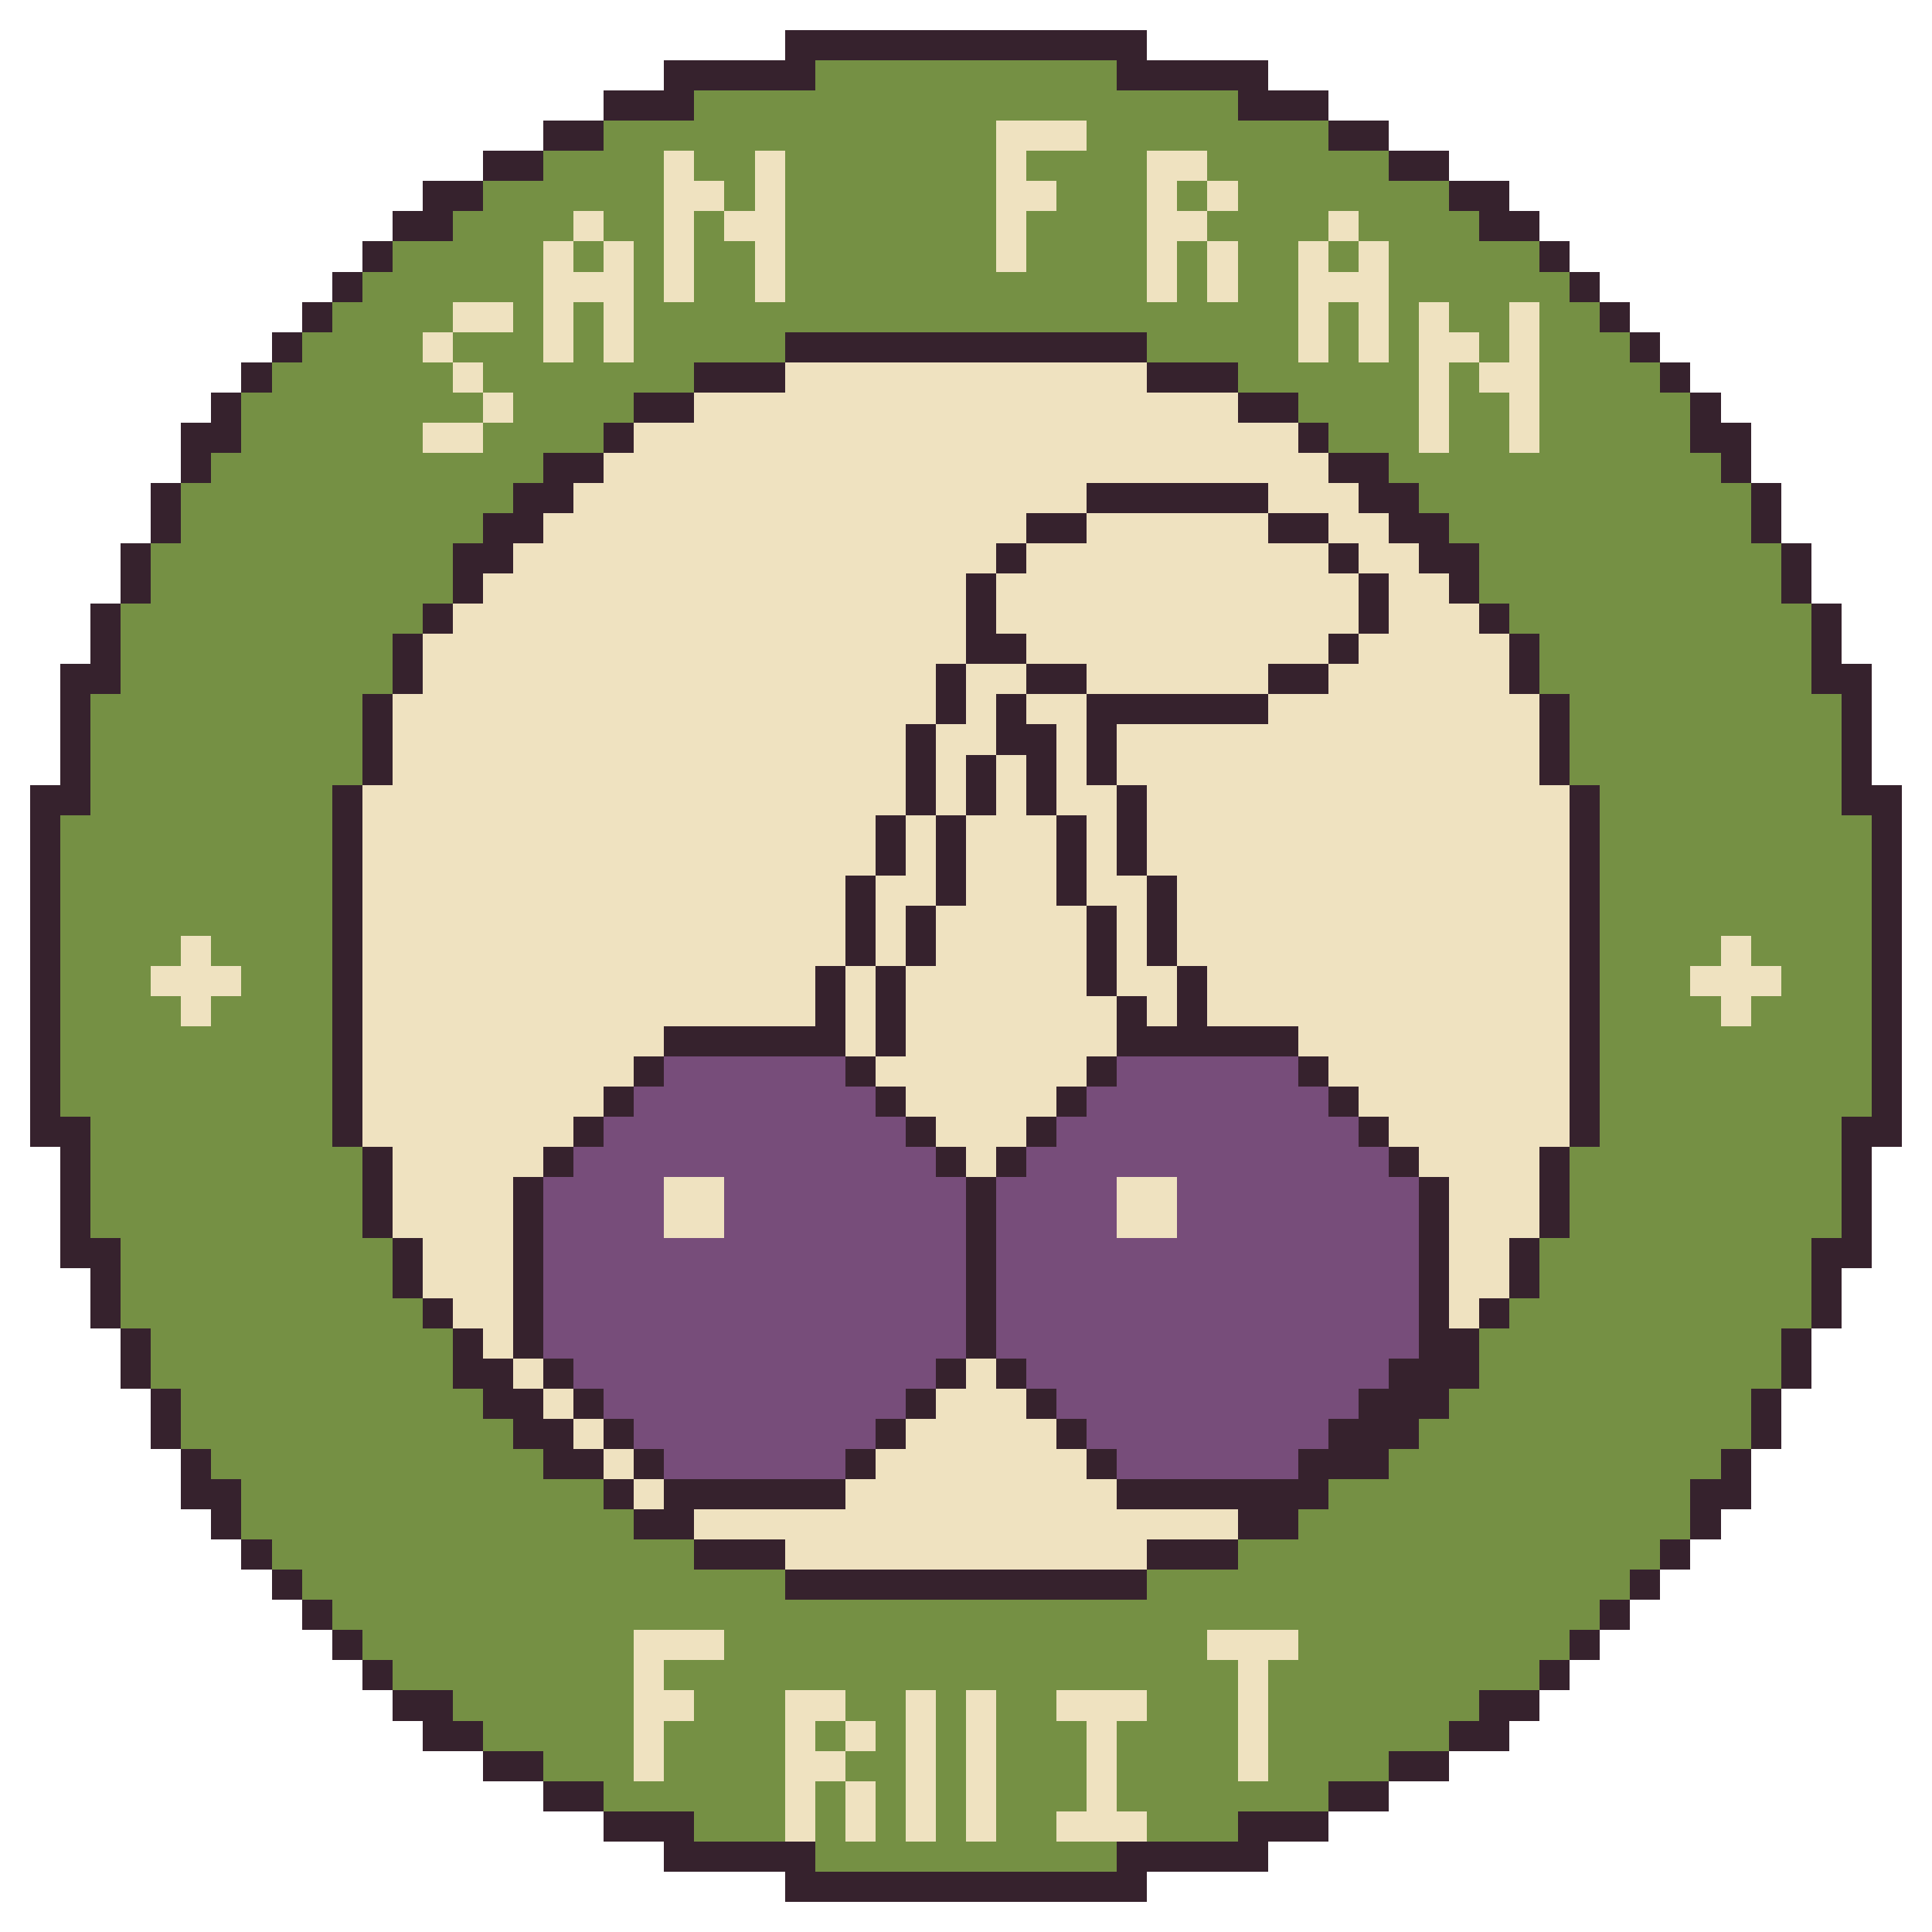
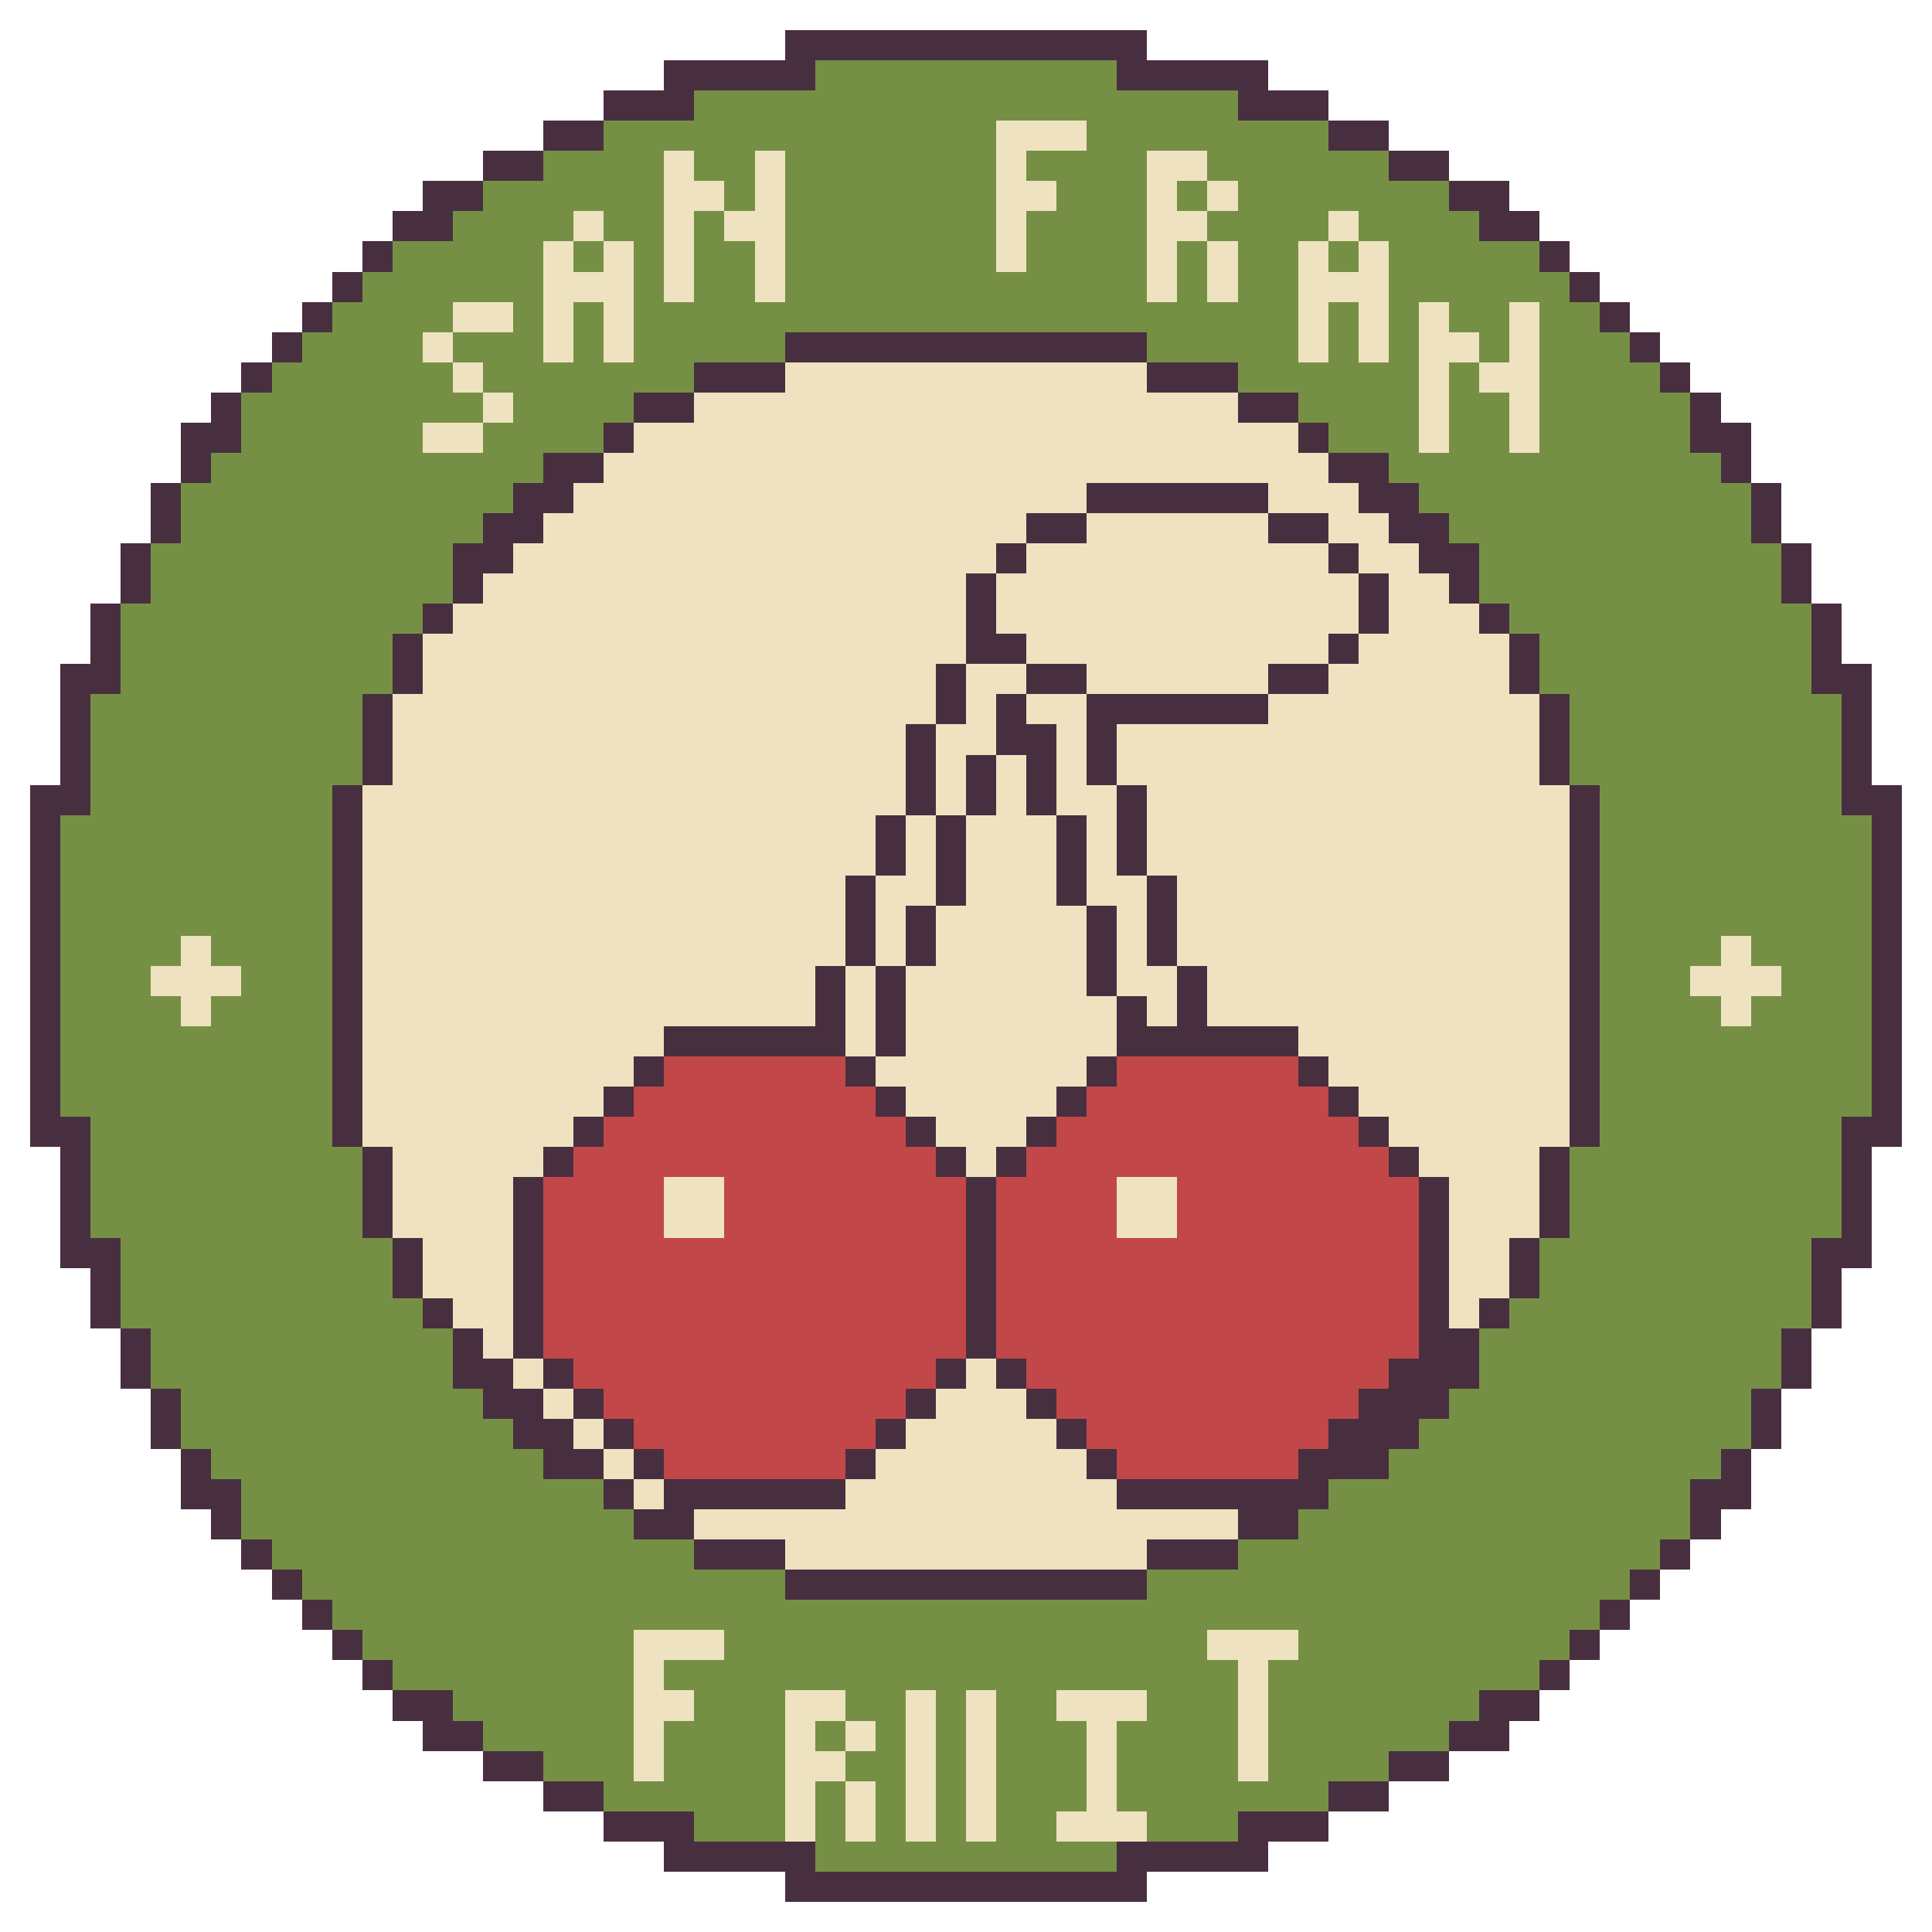
<svg xmlns="http://www.w3.org/2000/svg" viewBox="0 0 64 64" width="512" height="512" shape-rendering="crispEdges">
  <g id="logo-SF-retro">
-     <path fill="#36222d" d="M3 21h1v1h-1zM13 21h1v1h-1zM32 21h2v1h-2zM44 21h1v1h-1zM50 21h1v1h-1zM60 21h1v1h-1zM5 17h1v1h-1zM16 17h2v1h-2zM34 17h2v1h-2zM42 17h2v1h-2zM46 17h2v1h-2zM58 17h1v1h-1zM16 58h2v1h-2zM46 58h2v1h-2zM1 32h1v1h-1zM11 32h1v1h-1zM27 32h1v1h-1zM29 32h1v1h-1zM36 32h1v1h-1zM39 32h1v1h-1zM52 32h1v1h-1zM62 32h1v1h-1zM4 45h1v1h-1zM15 45h2v1h-2zM18 45h1v1h-1zM31 45h1v1h-1zM33 45h1v1h-1zM46 45h3v1h-3zM59 45h1v1h-1zM2 41h2v1h-2zM13 41h1v1h-1zM17 41h1v1h-1zM32 41h1v1h-1zM47 41h1v1h-1zM50 41h1v1h-1zM60 41h2v1h-2zM4 18h1v1h-1zM15 18h2v1h-2zM33 18h1v1h-1zM44 18h1v1h-1zM47 18h2v1h-2zM59 18h1v1h-1zM6 14h2v1h-2zM20 14h1v1h-1zM43 14h1v1h-1zM56 14h2v1h-2zM6 15h1v1h-1zM18 15h2v1h-2zM44 15h2v1h-2zM57 15h1v1h-1zM6 48h1v1h-1zM18 48h2v1h-2zM21 48h1v1h-1zM28 48h1v1h-1zM36 48h1v1h-1zM43 48h3v1h-3zM57 48h1v1h-1zM3 42h1v1h-1zM13 42h1v1h-1zM17 42h1v1h-1zM32 42h1v1h-1zM47 42h1v1h-1zM50 42h1v1h-1zM60 42h1v1h-1zM2 38h1v1h-1zM12 38h1v1h-1zM18 38h1v1h-1zM31 38h1v1h-1zM33 38h1v1h-1zM46 38h1v1h-1zM51 38h1v1h-1zM61 38h1v1h-1zM20 3h3v1h-3zM41 3h3v1h-3zM8 51h1v1h-1zM23 51h3v1h-3zM38 51h3v1h-3zM55 51h1v1h-1zM5 16h1v1h-1zM17 16h2v1h-2zM36 16h6v1h-6zM45 16h2v1h-2zM58 16h1v1h-1zM1 34h1v1h-1zM11 34h1v1h-1zM22 34h6v1h-6zM29 34h1v1h-1zM37 34h6v1h-6zM52 34h1v1h-1zM62 34h1v1h-1zM5 47h1v1h-1zM17 47h2v1h-2zM20 47h1v1h-1zM29 47h1v1h-1zM35 47h1v1h-1zM44 47h3v1h-3zM58 47h1v1h-1zM8 12h1v1h-1zM23 12h3v1h-3zM38 12h3v1h-3zM55 12h1v1h-1zM12 8h1v1h-1zM51 8h1v1h-1zM1 28h1v1h-1zM11 28h1v1h-1zM29 28h1v1h-1zM31 28h1v1h-1zM35 28h1v1h-1zM37 28h1v1h-1zM52 28h1v1h-1zM62 28h1v1h-1zM2 24h1v1h-1zM12 24h1v1h-1zM30 24h1v1h-1zM33 24h2v1h-2zM36 24h1v1h-1zM51 24h1v1h-1zM61 24h1v1h-1zM7 13h1v1h-1zM21 13h2v1h-2zM41 13h2v1h-2zM56 13h1v1h-1zM11 9h1v1h-1zM52 9h1v1h-1zM2 25h1v1h-1zM12 25h1v1h-1zM30 25h1v1h-1zM32 25h1v1h-1zM34 25h1v1h-1zM36 25h1v1h-1zM51 25h1v1h-1zM61 25h1v1h-1zM2 22h2v1h-2zM13 22h1v1h-1zM31 22h1v1h-1zM34 22h2v1h-2zM42 22h2v1h-2zM50 22h1v1h-1zM60 22h2v1h-2zM14 57h2v1h-2zM48 57h2v1h-2zM1 30h1v1h-1zM11 30h1v1h-1zM28 30h1v1h-1zM30 30h1v1h-1zM36 30h1v1h-1zM38 30h1v1h-1zM52 30h1v1h-1zM62 30h1v1h-1zM18 4h2v1h-2zM44 4h2v1h-2zM11 54h1v1h-1zM52 54h1v1h-1zM4 19h1v1h-1zM15 19h1v1h-1zM32 19h1v1h-1zM45 19h1v1h-1zM48 19h1v1h-1zM59 19h1v1h-1zM9 11h1v1h-1zM26 11h12v1h-12zM54 11h1v1h-1zM1 31h1v1h-1zM11 31h1v1h-1zM28 31h1v1h-1zM30 31h1v1h-1zM36 31h1v1h-1zM38 31h1v1h-1zM52 31h1v1h-1zM62 31h1v1h-1zM1 27h1v1h-1zM11 27h1v1h-1zM29 27h1v1h-1zM31 27h1v1h-1zM35 27h1v1h-1zM37 27h1v1h-1zM52 27h1v1h-1zM62 27h1v1h-1zM16 5h2v1h-2zM46 5h2v1h-2zM12 55h1v1h-1zM51 55h1v1h-1zM20 60h3v1h-3zM41 60h3v1h-3zM1 37h2v1h-2zM11 37h1v1h-1zM19 37h1v1h-1zM30 37h1v1h-1zM34 37h1v1h-1zM45 37h1v1h-1zM52 37h1v1h-1zM61 37h2v1h-2zM13 7h2v1h-2zM49 7h2v1h-2zM22 61h5v1h-5zM37 61h5v1h-5zM4 44h1v1h-1zM15 44h1v1h-1zM17 44h1v1h-1zM32 44h1v1h-1zM47 44h2v1h-2zM59 44h1v1h-1zM1 35h1v1h-1zM11 35h1v1h-1zM21 35h1v1h-1zM28 35h1v1h-1zM36 35h1v1h-1zM43 35h1v1h-1zM52 35h1v1h-1zM62 35h1v1h-1zM2 40h1v1h-1zM12 40h1v1h-1zM17 40h1v1h-1zM32 40h1v1h-1zM47 40h1v1h-1zM51 40h1v1h-1zM61 40h1v1h-1zM14 6h2v1h-2zM48 6h2v1h-2zM7 50h1v1h-1zM21 50h2v1h-2zM41 50h2v1h-2zM56 50h1v1h-1zM26 1h12v1h-12zM10 53h1v1h-1zM53 53h1v1h-1zM1 29h1v1h-1zM11 29h1v1h-1zM28 29h1v1h-1zM31 29h1v1h-1zM35 29h1v1h-1zM38 29h1v1h-1zM52 29h1v1h-1zM62 29h1v1h-1zM22 2h5v1h-5zM37 2h5v1h-5zM5 46h1v1h-1zM16 46h2v1h-2zM19 46h1v1h-1zM30 46h1v1h-1zM34 46h1v1h-1zM45 46h3v1h-3zM58 46h1v1h-1zM3 43h1v1h-1zM14 43h1v1h-1zM17 43h1v1h-1zM32 43h1v1h-1zM47 43h1v1h-1zM49 43h1v1h-1zM60 43h1v1h-1zM18 59h2v1h-2zM44 59h2v1h-2zM3 20h1v1h-1zM14 20h1v1h-1zM32 20h1v1h-1zM45 20h1v1h-1zM49 20h1v1h-1zM60 20h1v1h-1zM13 56h2v1h-2zM49 56h2v1h-2zM1 36h1v1h-1zM11 36h1v1h-1zM20 36h1v1h-1zM29 36h1v1h-1zM35 36h1v1h-1zM44 36h1v1h-1zM52 36h1v1h-1zM62 36h1v1h-1zM1 33h1v1h-1zM11 33h1v1h-1zM27 33h1v1h-1zM29 33h1v1h-1zM37 33h1v1h-1zM39 33h1v1h-1zM52 33h1v1h-1zM62 33h1v1h-1zM2 39h1v1h-1zM12 39h1v1h-1zM17 39h1v1h-1zM32 39h1v1h-1zM47 39h1v1h-1zM51 39h1v1h-1zM61 39h1v1h-1zM6 49h2v1h-2zM20 49h1v1h-1zM22 49h6v1h-6zM37 49h7v1h-7zM56 49h2v1h-2zM10 10h1v1h-1zM53 10h1v1h-1zM9 52h1v1h-1zM26 52h12v1h-12zM54 52h1v1h-1zM1 26h2v1h-2zM11 26h1v1h-1zM30 26h1v1h-1zM32 26h1v1h-1zM34 26h1v1h-1zM37 26h1v1h-1zM52 26h1v1h-1zM61 26h2v1h-2zM2 23h1v1h-1zM12 23h1v1h-1zM31 23h1v1h-1zM33 23h1v1h-1zM36 23h6v1h-6zM51 23h1v1h-1zM61 23h1v1h-1zM26 62h12v1h-12z" />
+     <path fill="#482f40" d="M3 21h1v1h-1zM13 21h1v1h-1zM32 21h2v1h-2zM44 21h1v1h-1zM50 21h1v1h-1zM60 21h1v1h-1zM5 17h1v1h-1zM16 17h2v1h-2zM34 17h2v1h-2zM42 17h2v1h-2zM46 17h2v1h-2zM58 17h1v1h-1zM16 58h2v1h-2zM46 58h2v1h-2zM1 32h1v1h-1zM11 32h1v1h-1zM27 32h1v1h-1zM29 32h1v1h-1zM36 32h1v1h-1zM39 32h1v1h-1zM52 32h1v1h-1zM62 32h1v1h-1zM4 45h1v1h-1zM15 45h2v1h-2zM18 45h1v1h-1zM31 45h1v1h-1zM33 45h1v1h-1zM46 45h3v1h-3zM59 45h1v1h-1zM2 41h2v1h-2zM13 41h1v1h-1zM17 41h1v1h-1zM32 41h1v1h-1zM47 41h1v1h-1zM50 41h1v1h-1zM60 41h2v1h-2zM4 18h1v1h-1zM15 18h2v1h-2zM33 18h1v1h-1zM44 18h1v1h-1zM47 18h2v1h-2zM59 18h1v1h-1zM6 14h2v1h-2zM20 14h1v1h-1zM43 14h1v1h-1zM56 14h2v1h-2zM6 15h1v1h-1zM18 15h2v1h-2zM44 15h2v1h-2zM57 15h1v1h-1zM6 48h1v1h-1zM18 48h2v1h-2zM21 48h1v1h-1zM28 48h1v1h-1zM36 48h1v1h-1zM43 48h3v1h-3zM57 48h1v1h-1zM3 42h1v1h-1zM13 42h1v1h-1zM17 42h1v1h-1zM32 42h1v1h-1zM47 42h1v1h-1zM50 42h1v1h-1zM60 42h1v1h-1zM2 38h1v1h-1zM12 38h1v1h-1zM18 38h1v1h-1zM31 38h1v1h-1zM33 38h1v1h-1zM46 38h1v1h-1zM51 38h1v1h-1zM61 38h1v1h-1zM20 3h3v1h-3zM41 3h3v1h-3zM8 51h1v1h-1zM23 51h3v1h-3zM38 51h3v1h-3zM55 51h1v1h-1zM5 16h1v1h-1zM17 16h2v1h-2zM36 16h6v1h-6zM45 16h2v1h-2zM58 16h1v1h-1zM1 34h1v1h-1zM11 34h1v1h-1zM22 34h6v1h-6zM29 34h1v1h-1zM37 34h6v1h-6zM52 34h1v1h-1zM62 34h1v1h-1zM5 47h1v1h-1zM17 47h2v1h-2zM20 47h1v1h-1zM29 47h1v1h-1zM35 47h1v1h-1zM44 47h3v1h-3zM58 47h1v1h-1zM8 12h1v1h-1zM23 12h3v1h-3zM38 12h3v1h-3zM55 12h1v1h-1zM12 8h1v1h-1zM51 8h1v1h-1zM1 28h1v1h-1zM11 28h1v1h-1zM29 28h1v1h-1zM31 28h1v1h-1zM35 28h1v1h-1zM37 28h1v1h-1zM52 28h1v1h-1zM62 28h1v1h-1zM2 24h1v1h-1zM12 24h1v1h-1zM30 24h1v1h-1zM33 24h2v1h-2zM36 24h1v1h-1zM51 24h1v1h-1zM61 24h1v1h-1zM7 13h1v1h-1zM21 13h2v1h-2zM41 13h2v1h-2zM56 13h1v1h-1zM11 9h1v1h-1zM52 9h1v1h-1zM2 25h1v1h-1zM12 25h1v1h-1zM30 25h1v1h-1zM32 25h1v1h-1zM34 25h1v1h-1zM36 25h1v1h-1zM51 25h1v1h-1zM61 25h1v1h-1zM2 22h2v1h-2zM13 22h1v1h-1zM31 22h1v1h-1zM34 22h2v1h-2zM42 22h2v1h-2zM50 22h1v1h-1zM60 22h2v1h-2zM14 57h2v1h-2zM48 57h2v1h-2zM1 30h1v1h-1zM11 30h1v1h-1zM28 30h1v1h-1zM30 30h1v1h-1zM36 30h1v1h-1zM38 30h1v1h-1zM52 30h1v1h-1zM62 30h1v1h-1zM18 4h2v1h-2zM44 4h2v1h-2zM11 54h1v1h-1zM52 54h1v1h-1zM4 19h1v1h-1zM15 19h1v1h-1zM32 19h1v1h-1zM45 19h1v1h-1zM48 19h1v1h-1zM59 19h1v1h-1zM9 11h1v1h-1zM26 11h12v1h-12zM54 11h1v1h-1zM1 31h1v1h-1zM11 31h1v1h-1zM28 31h1v1h-1zM30 31h1v1h-1zM36 31h1v1h-1zM38 31h1v1h-1zM52 31h1v1h-1zM62 31h1v1h-1zM1 27h1v1h-1zM11 27h1v1h-1zM29 27h1v1h-1zM31 27h1v1h-1zM35 27h1v1h-1zM37 27h1v1h-1zM52 27h1v1h-1zM62 27h1v1h-1zM16 5h2v1h-2zM46 5h2v1h-2zM12 55h1v1h-1zM51 55h1v1h-1zM20 60h3v1h-3zM41 60h3v1h-3zM1 37h2v1h-2zM11 37h1v1h-1zM19 37h1v1h-1zM30 37h1v1h-1zM34 37h1v1h-1zM45 37h1v1h-1zM52 37h1v1h-1zM61 37h2v1h-2zM13 7h2v1h-2zM49 7h2v1h-2zM22 61h5v1h-5zM37 61h5v1h-5zM4 44h1v1h-1zM15 44h1v1h-1zM17 44h1v1h-1zM32 44h1v1h-1zM47 44h2v1h-2zM59 44h1v1h-1zM1 35h1v1h-1zM11 35h1v1h-1zM21 35h1v1h-1zM28 35h1v1h-1zM36 35h1v1h-1zM43 35h1v1h-1zM52 35h1v1h-1zM62 35h1v1h-1zM2 40h1v1h-1zM12 40h1v1h-1zM17 40h1v1h-1zM32 40h1v1h-1zM47 40h1v1h-1zM51 40h1v1h-1zM61 40h1v1h-1zM14 6h2v1h-2zM48 6h2v1h-2zM7 50h1v1h-1zM21 50h2v1h-2zM41 50h2v1h-2zM56 50h1v1h-1zM26 1h12v1h-12zM10 53h1v1h-1zM53 53h1v1h-1zM1 29h1v1h-1zM11 29h1v1h-1zM28 29h1v1h-1zM31 29h1v1h-1zM35 29h1v1h-1zM38 29h1v1h-1zM52 29h1v1h-1zM62 29h1v1h-1zM22 2h5v1h-5zM37 2h5v1h-5zM5 46h1v1h-1zM16 46h2v1h-2zM19 46h1v1h-1zM30 46h1v1h-1zM34 46h1v1h-1zM45 46h3v1h-3zM58 46h1v1h-1zM3 43h1v1h-1zM14 43h1v1h-1zM17 43h1v1h-1zM32 43h1v1h-1zM47 43h1v1h-1zM49 43h1v1h-1zM60 43h1v1h-1zM18 59h2v1h-2zM44 59h2v1h-2zM3 20h1v1h-1zM14 20h1v1h-1zM32 20h1v1h-1zM45 20h1v1h-1zM49 20h1v1h-1zM60 20h1v1h-1zM13 56h2v1h-2zM49 56h2v1h-2zM1 36h1v1h-1zM11 36h1v1h-1zM20 36h1v1h-1zM29 36h1v1h-1zM35 36h1v1h-1zM44 36h1v1h-1zM52 36h1v1h-1zM62 36h1v1h-1zM1 33h1v1h-1zM11 33h1v1h-1zM27 33h1v1h-1zM29 33h1v1h-1zM37 33h1v1h-1zM39 33h1v1h-1zM52 33h1v1h-1zM62 33h1v1h-1zM2 39h1v1h-1zM12 39h1v1h-1zM17 39h1v1h-1zM32 39h1v1h-1zM47 39h1v1h-1zM51 39h1v1h-1zM61 39h1v1h-1zM6 49h2v1h-2zM20 49h1v1h-1zM22 49h6v1h-6zM37 49h7v1h-7zM56 49h2v1h-2zM10 10h1v1h-1zM53 10h1v1h-1zM9 52h1v1h-1zM26 52h12v1h-12zM54 52h1v1h-1zM1 26h2v1h-2zM11 26h1v1h-1zM30 26h1v1h-1zM32 26h1v1h-1zM34 26h1v1h-1zM37 26h1v1h-1zM52 26h1v1h-1zM61 26h2v1h-2zM2 23h1v1h-1zM12 23h1v1h-1zM31 23h1v1h-1zM33 23h1v1h-1zM36 23h6v1h-6zM51 23h1v1h-1zM61 23h1v1h-1zM26 62h12v1h-12z" />
    <path fill="#759044" d="M4 21h9v1h-9zM51 21h9v1h-9zM6 17h10v1h-10zM48 17h10v1h-10zM18 58h3v1h-3zM22 58h4v1h-4zM28 58h2v1h-2zM31 58h1v1h-1zM33 58h3v1h-3zM37 58h4v1h-4zM42 58h4v1h-4zM2 32h3v1h-3zM8 32h3v1h-3zM53 32h3v1h-3zM59 32h3v1h-3zM5 45h10v1h-10zM49 45h10v1h-10zM4 41h9v1h-9zM51 41h9v1h-9zM5 18h10v1h-10zM49 18h10v1h-10zM8 14h6v1h-6zM16 14h4v1h-4zM44 14h3v1h-3zM48 14h2v1h-2zM51 14h5v1h-5zM7 15h11v1h-11zM46 15h11v1h-11zM7 48h11v1h-11zM46 48h11v1h-11zM4 42h9v1h-9zM51 42h9v1h-9zM3 38h9v1h-9zM52 38h9v1h-9zM23 3h18v1h-18zM9 51h14v1h-14zM41 51h14v1h-14zM6 16h11v1h-11zM47 16h11v1h-11zM2 34h9v1h-9zM53 34h9v1h-9zM6 47h11v1h-11zM47 47h11v1h-11zM9 12h6v1h-6zM16 12h7v1h-7zM41 12h6v1h-6zM48 12h1v1h-1zM51 12h4v1h-4zM13 8h5v1h-5zM19 8h1v1h-1zM21 8h1v1h-1zM23 8h2v1h-2zM26 8h7v1h-7zM34 8h4v1h-4zM39 8h1v1h-1zM41 8h2v1h-2zM44 8h1v1h-1zM46 8h5v1h-5zM2 28h9v1h-9zM53 28h9v1h-9zM3 24h9v1h-9zM52 24h9v1h-9zM8 13h8v1h-8zM17 13h4v1h-4zM43 13h4v1h-4zM48 13h2v1h-2zM51 13h5v1h-5zM12 9h6v1h-6zM21 9h1v1h-1zM23 9h2v1h-2zM26 9h12v1h-12zM39 9h1v1h-1zM41 9h2v1h-2zM46 9h6v1h-6zM3 25h9v1h-9zM52 25h9v1h-9zM4 22h9v1h-9zM51 22h9v1h-9zM16 57h5v1h-5zM22 57h4v1h-4zM27 57h1v1h-1zM29 57h1v1h-1zM31 57h1v1h-1zM33 57h3v1h-3zM37 57h4v1h-4zM42 57h6v1h-6zM2 30h9v1h-9zM53 30h9v1h-9zM20 4h13v1h-13zM36 4h8v1h-8zM12 54h9v1h-9zM24 54h16v1h-16zM43 54h9v1h-9zM5 19h10v1h-10zM49 19h10v1h-10zM10 11h4v1h-4zM15 11h3v1h-3zM19 11h1v1h-1zM21 11h5v1h-5zM38 11h5v1h-5zM44 11h1v1h-1zM46 11h1v1h-1zM49 11h1v1h-1zM51 11h3v1h-3zM2 31h4v1h-4zM7 31h4v1h-4zM53 31h4v1h-4zM58 31h4v1h-4zM2 27h9v1h-9zM53 27h9v1h-9zM18 5h4v1h-4zM23 5h2v1h-2zM26 5h7v1h-7zM34 5h4v1h-4zM40 5h6v1h-6zM13 55h8v1h-8zM22 55h19v1h-19zM42 55h9v1h-9zM23 60h3v1h-3zM27 60h1v1h-1zM29 60h1v1h-1zM31 60h1v1h-1zM33 60h2v1h-2zM38 60h3v1h-3zM3 37h8v1h-8zM53 37h8v1h-8zM15 7h4v1h-4zM20 7h2v1h-2zM23 7h1v1h-1zM26 7h7v1h-7zM34 7h4v1h-4zM40 7h4v1h-4zM45 7h4v1h-4zM27 61h10v1h-10zM5 44h10v1h-10zM49 44h10v1h-10zM2 35h9v1h-9zM53 35h9v1h-9zM3 40h9v1h-9zM52 40h9v1h-9zM16 6h6v1h-6zM24 6h1v1h-1zM26 6h7v1h-7zM35 6h3v1h-3zM39 6h1v1h-1zM41 6h7v1h-7zM8 50h13v1h-13zM43 50h13v1h-13zM11 53h42v1h-42zM2 29h9v1h-9zM53 29h9v1h-9zM27 2h10v1h-10zM6 46h10v1h-10zM48 46h10v1h-10zM4 43h10v1h-10zM50 43h10v1h-10zM20 59h6v1h-6zM27 59h1v1h-1zM29 59h1v1h-1zM31 59h1v1h-1zM33 59h3v1h-3zM37 59h7v1h-7zM4 20h10v1h-10zM50 20h10v1h-10zM15 56h6v1h-6zM23 56h3v1h-3zM28 56h2v1h-2zM31 56h1v1h-1zM33 56h2v1h-2zM38 56h3v1h-3zM42 56h7v1h-7zM2 36h9v1h-9zM53 36h9v1h-9zM2 33h4v1h-4zM7 33h4v1h-4zM53 33h4v1h-4zM58 33h4v1h-4zM3 39h9v1h-9zM52 39h9v1h-9zM8 49h12v1h-12zM44 49h12v1h-12zM11 10h4v1h-4zM17 10h1v1h-1zM19 10h1v1h-1zM21 10h22v1h-22zM44 10h1v1h-1zM46 10h1v1h-1zM48 10h2v1h-2zM51 10h2v1h-2zM10 52h16v1h-16zM38 52h16v1h-16zM3 26h8v1h-8zM53 26h8v1h-8zM3 23h9v1h-9zM52 23h9v1h-9z" />
-     <path fill="#774d7a" d="M19 45h12v1h-12zM34 45h12v1h-12zM18 41h14v1h-14zM33 41h14v1h-14zM22 48h6v1h-6zM37 48h6v1h-6zM18 42h14v1h-14zM33 42h14v1h-14zM19 38h12v1h-12zM34 38h12v1h-12zM21 47h8v1h-8zM36 47h8v1h-8zM20 37h10v1h-10zM35 37h10v1h-10zM18 44h14v1h-14zM33 44h14v1h-14zM22 35h6v1h-6zM37 35h6v1h-6zM18 40h4v1h-4zM24 40h8v1h-8zM33 40h4v1h-4zM39 40h8v1h-8zM20 46h10v1h-10zM35 46h10v1h-10zM18 43h14v1h-14zM33 43h14v1h-14zM21 36h8v1h-8zM36 36h8v1h-8zM18 39h4v1h-4zM24 39h8v1h-8zM33 39h4v1h-4zM39 39h8v1h-8z" />
+     <path fill="#c24749" d="M19 45h12v1h-12zM34 45h12v1h-12zM18 41h14v1h-14zM33 41h14v1h-14zM22 48h6v1h-6zM37 48h6v1h-6zM18 42h14v1h-14zM33 42h14v1h-14zM19 38h12v1h-12zM34 38h12v1h-12zM21 47h8v1h-8zM36 47h8v1h-8zM20 37h10v1h-10zM35 37h10v1h-10zM18 44h14v1h-14zM33 44h14v1h-14zM22 35h6v1h-6zM37 35h6v1h-6zM18 40h4v1h-4zM24 40h8v1h-8zM33 40h4v1h-4zM39 40h8v1h-8zM20 46h10v1h-10zM35 46h10v1h-10zM18 43h14v1h-14zM33 43h14v1h-14zM21 36h8v1h-8zM36 36h8v1h-8zM18 39h4v1h-4zM24 39h8v1h-8zM33 39h4v1h-4zM39 39h8v1h-8z" />
    <path fill="#efe2c0" d="M14 21h18v1h-18zM34 21h10v1h-10zM45 21h5v1h-5zM18 17h16v1h-16zM36 17h6v1h-6zM44 17h2v1h-2zM21 58h1v1h-1zM26 58h2v1h-2zM30 58h1v1h-1zM32 58h1v1h-1zM36 58h1v1h-1zM41 58h1v1h-1zM5 32h3v1h-3zM12 32h15v1h-15zM28 32h1v1h-1zM30 32h6v1h-6zM37 32h2v1h-2zM40 32h12v1h-12zM56 32h3v1h-3zM17 45h1v1h-1zM32 45h1v1h-1zM14 41h3v1h-3zM48 41h2v1h-2zM17 18h16v1h-16zM34 18h10v1h-10zM45 18h2v1h-2zM14 14h2v1h-2zM21 14h22v1h-22zM47 14h1v1h-1zM50 14h1v1h-1zM20 15h24v1h-24zM20 48h1v1h-1zM29 48h7v1h-7zM14 42h3v1h-3zM48 42h2v1h-2zM13 38h5v1h-5zM32 38h1v1h-1zM47 38h4v1h-4zM26 51h12v1h-12zM19 16h17v1h-17zM42 16h3v1h-3zM12 34h10v1h-10zM28 34h1v1h-1zM30 34h7v1h-7zM43 34h9v1h-9zM19 47h1v1h-1zM30 47h5v1h-5zM15 12h1v1h-1zM26 12h12v1h-12zM47 12h1v1h-1zM49 12h2v1h-2zM18 8h1v1h-1zM20 8h1v1h-1zM22 8h1v1h-1zM25 8h1v1h-1zM33 8h1v1h-1zM38 8h1v1h-1zM40 8h1v1h-1zM43 8h1v1h-1zM45 8h1v1h-1zM12 28h17v1h-17zM30 28h1v1h-1zM32 28h3v1h-3zM36 28h1v1h-1zM38 28h14v1h-14zM13 24h17v1h-17zM31 24h2v1h-2zM35 24h1v1h-1zM37 24h14v1h-14zM16 13h1v1h-1zM23 13h18v1h-18zM47 13h1v1h-1zM50 13h1v1h-1zM18 9h3v1h-3zM22 9h1v1h-1zM25 9h1v1h-1zM38 9h1v1h-1zM40 9h1v1h-1zM43 9h3v1h-3zM13 25h17v1h-17zM31 25h1v1h-1zM33 25h1v1h-1zM35 25h1v1h-1zM37 25h14v1h-14zM14 22h17v1h-17zM32 22h2v1h-2zM36 22h6v1h-6zM44 22h6v1h-6zM21 57h1v1h-1zM26 57h1v1h-1zM28 57h1v1h-1zM30 57h1v1h-1zM32 57h1v1h-1zM36 57h1v1h-1zM41 57h1v1h-1zM12 30h16v1h-16zM29 30h1v1h-1zM31 30h5v1h-5zM37 30h1v1h-1zM39 30h13v1h-13zM33 4h3v1h-3zM21 54h3v1h-3zM40 54h3v1h-3zM16 19h16v1h-16zM33 19h12v1h-12zM46 19h2v1h-2zM14 11h1v1h-1zM18 11h1v1h-1zM20 11h1v1h-1zM43 11h1v1h-1zM45 11h1v1h-1zM47 11h2v1h-2zM50 11h1v1h-1zM6 31h1v1h-1zM12 31h16v1h-16zM29 31h1v1h-1zM31 31h5v1h-5zM37 31h1v1h-1zM39 31h13v1h-13zM57 31h1v1h-1zM12 27h17v1h-17zM30 27h1v1h-1zM32 27h3v1h-3zM36 27h1v1h-1zM38 27h14v1h-14zM22 5h1v1h-1zM25 5h1v1h-1zM33 5h1v1h-1zM38 5h2v1h-2zM21 55h1v1h-1zM41 55h1v1h-1zM26 60h1v1h-1zM28 60h1v1h-1zM30 60h1v1h-1zM32 60h1v1h-1zM35 60h3v1h-3zM12 37h7v1h-7zM31 37h3v1h-3zM46 37h6v1h-6zM19 7h1v1h-1zM22 7h1v1h-1zM24 7h2v1h-2zM33 7h1v1h-1zM38 7h2v1h-2zM44 7h1v1h-1zM16 44h1v1h-1zM12 35h9v1h-9zM29 35h7v1h-7zM44 35h8v1h-8zM13 40h4v1h-4zM22 40h2v1h-2zM37 40h2v1h-2zM48 40h3v1h-3zM22 6h2v1h-2zM25 6h1v1h-1zM33 6h2v1h-2zM38 6h1v1h-1zM40 6h1v1h-1zM23 50h18v1h-18zM12 29h16v1h-16zM29 29h2v1h-2zM32 29h3v1h-3zM36 29h2v1h-2zM39 29h13v1h-13zM18 46h1v1h-1zM31 46h3v1h-3zM15 43h2v1h-2zM48 43h1v1h-1zM26 59h1v1h-1zM28 59h1v1h-1zM30 59h1v1h-1zM32 59h1v1h-1zM36 59h1v1h-1zM15 20h17v1h-17zM33 20h12v1h-12zM46 20h3v1h-3zM21 56h2v1h-2zM26 56h2v1h-2zM30 56h1v1h-1zM32 56h1v1h-1zM35 56h3v1h-3zM41 56h1v1h-1zM12 36h8v1h-8zM30 36h5v1h-5zM45 36h7v1h-7zM6 33h1v1h-1zM12 33h15v1h-15zM28 33h1v1h-1zM30 33h7v1h-7zM38 33h1v1h-1zM40 33h12v1h-12zM57 33h1v1h-1zM13 39h4v1h-4zM22 39h2v1h-2zM37 39h2v1h-2zM48 39h3v1h-3zM21 49h1v1h-1zM28 49h9v1h-9zM15 10h2v1h-2zM18 10h1v1h-1zM20 10h1v1h-1zM43 10h1v1h-1zM45 10h1v1h-1zM47 10h1v1h-1zM50 10h1v1h-1zM12 26h18v1h-18zM31 26h1v1h-1zM33 26h1v1h-1zM35 26h2v1h-2zM38 26h14v1h-14zM13 23h18v1h-18zM32 23h1v1h-1zM34 23h2v1h-2zM42 23h9v1h-9z" />
  </g>
</svg>
